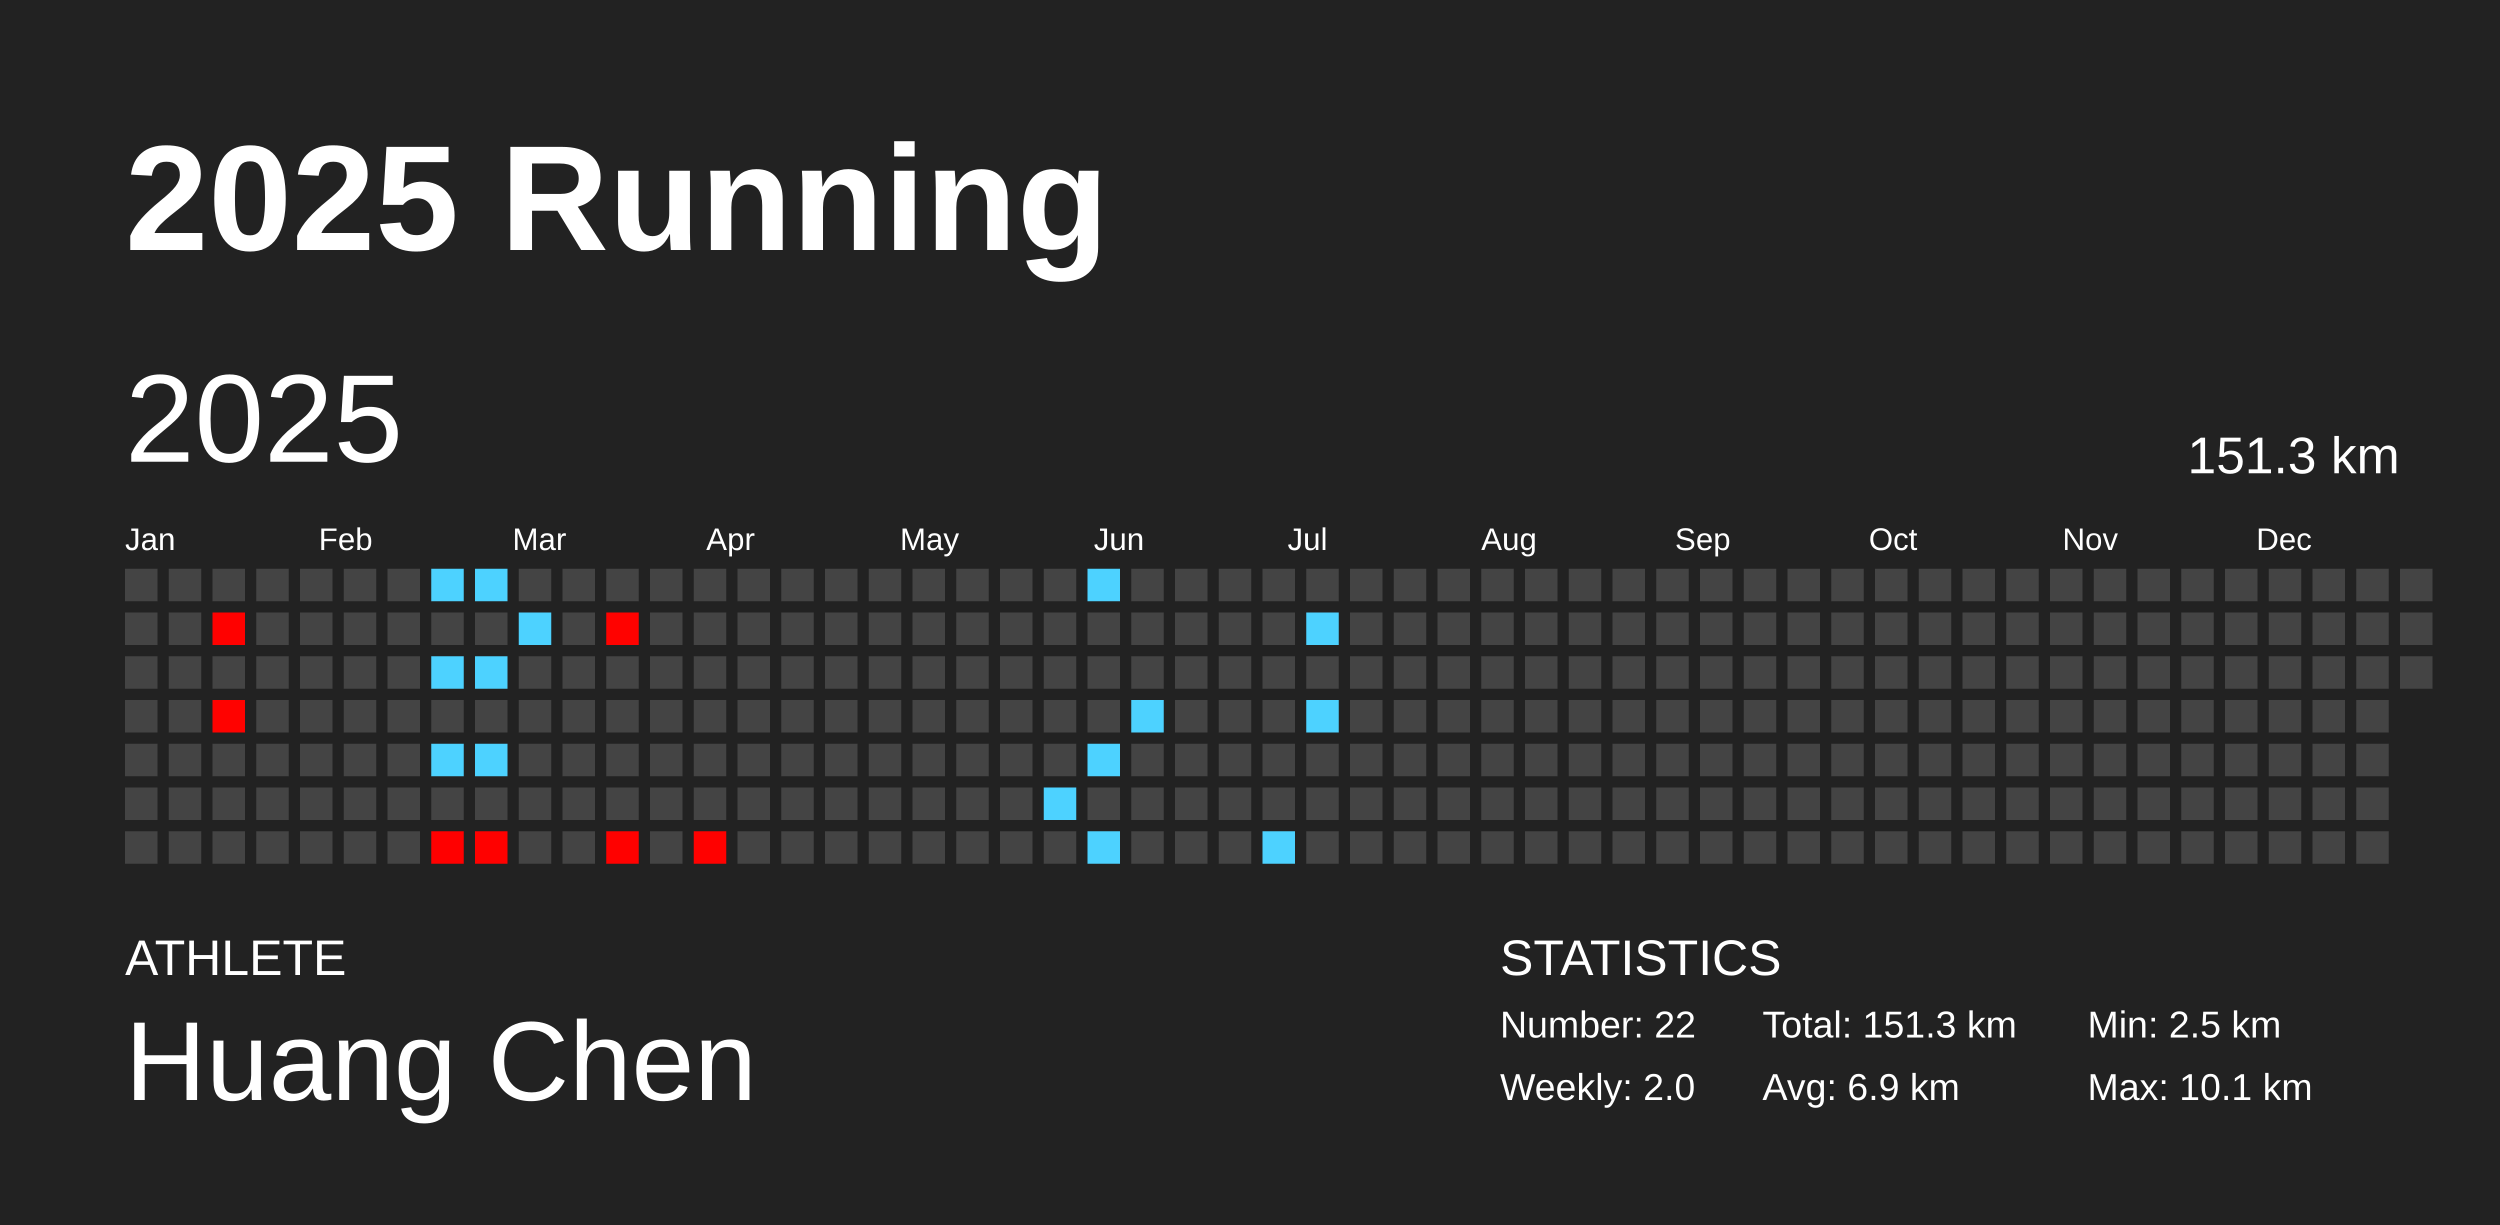
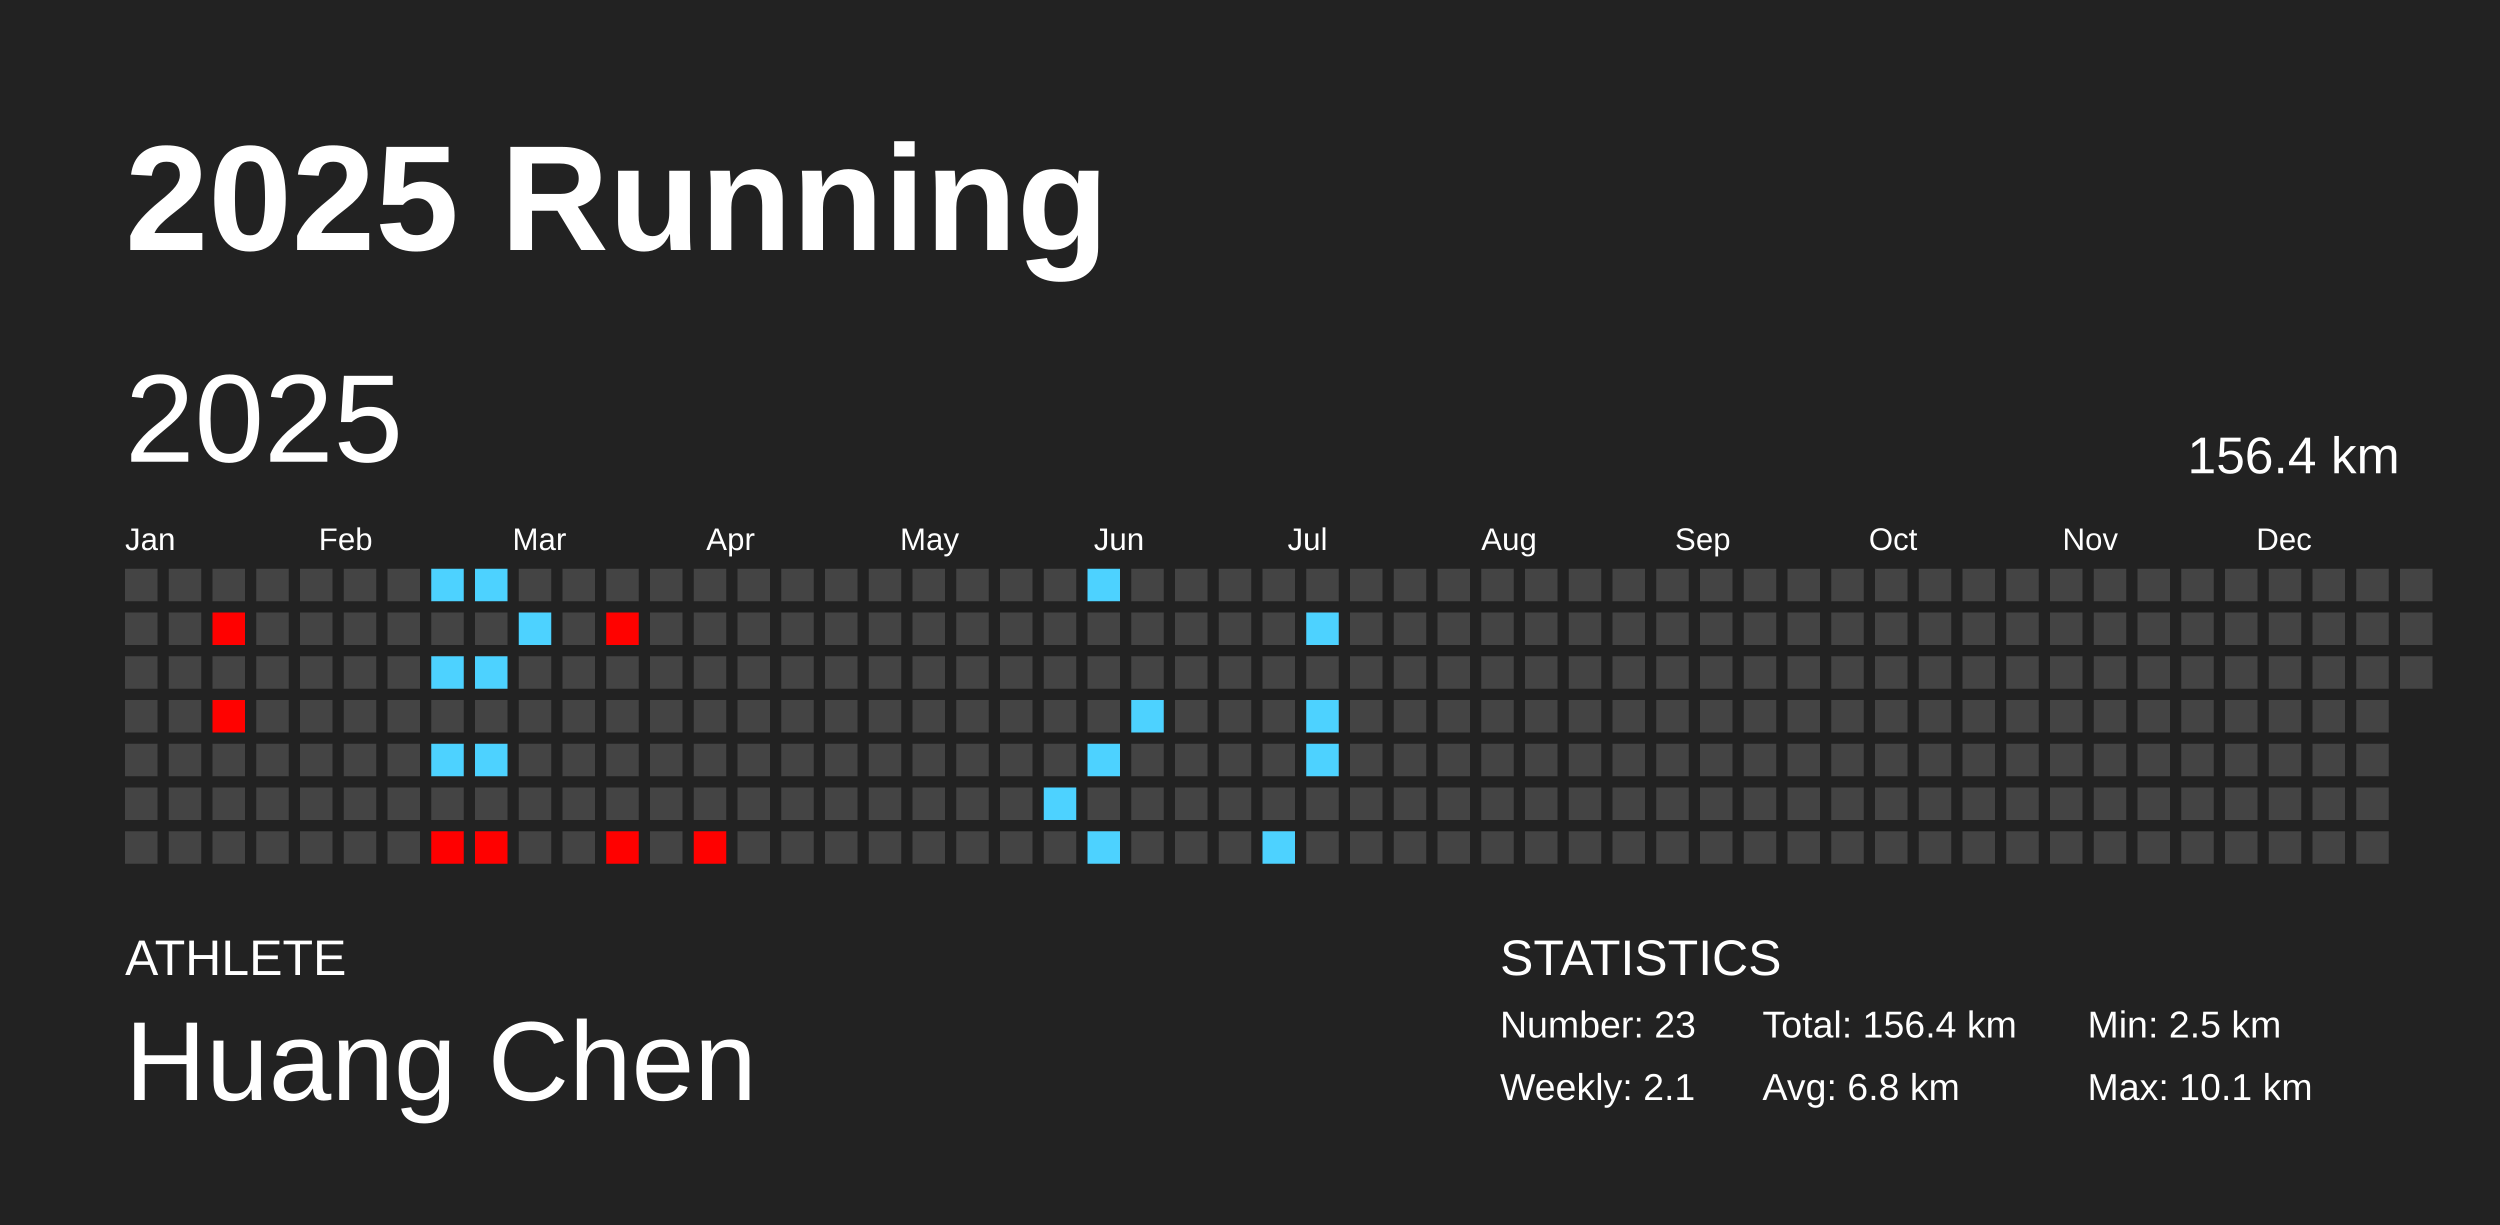
<svg xmlns="http://www.w3.org/2000/svg" baseProfile="full" height="98mm" version="1.1" viewBox="0,0,200,98" width="200mm">
  <defs />
  <rect fill="#222222" height="98" width="200" x="0" y="0" />
  <text fill="#FFFFFF" style="font-size:12px; font-family:Arial; font-weight:bold;" x="10" y="20">2025 Running</text>
  <text fill="#FFFFFF" style="font-size:4px; font-family:Arial" x="10" y="78">ATHLETE</text>
  <text fill="#FFFFFF" style="font-size:9px; font-family:Arial" x="10" y="88">Huang Chen</text>
  <text fill="#FFFFFF" style="font-size:4px; font-family:Arial" x="120" y="78">STATISTICS</text>
-   <text fill="#FFFFFF" style="font-size:3px; font-family:Arial" x="120" y="83">Number: 22</text>
-   <text fill="#FFFFFF" style="font-size:3px; font-family:Arial" x="120" y="88">Weekly: 2.0</text>
-   <text fill="#FFFFFF" style="font-size:3px; font-family:Arial" x="141" y="83">Total: 151.3 km</text>
-   <text fill="#FFFFFF" style="font-size:3px; font-family:Arial" x="141" y="88">Avg: 6.9 km</text>
+   <text fill="#FFFFFF" style="font-size:3px; font-family:Arial" x="120" y="83">Number: 23</text>
+   <text fill="#FFFFFF" style="font-size:3px; font-family:Arial" x="120" y="88">Weekly: 2.1</text>
+   <text fill="#FFFFFF" style="font-size:3px; font-family:Arial" x="141" y="83">Total: 156.4 km</text>
+   <text fill="#FFFFFF" style="font-size:3px; font-family:Arial" x="141" y="88">Avg: 6.8 km</text>
  <text fill="#FFFFFF" style="font-size:3px; font-family:Arial" x="167" y="83">Min: 2.5 km</text>
  <text fill="#FFFFFF" style="font-size:3px; font-family:Arial" x="167" y="88">Max: 10.1 km</text>
  <text dominant-baseline="hanging" fill="#FFFFFF" style="font-size:10.0px; font-family:Arial;" x="10" y="30">2025</text>
-   <text dominant-baseline="hanging" fill="#FFFFFF" style="font-size:4.125px; font-family:Arial;" x="175" y="35">151.3 km</text>
+   <text dominant-baseline="hanging" fill="#FFFFFF" style="font-size:4.125px; font-family:Arial;" x="175" y="35">156.4 km</text>
  <text fill="#FFFFFF" style="font-size:2.5px; font-family:Arial" x="10.0" y="44">Jan</text>
  <text fill="#FFFFFF" style="font-size:2.5px; font-family:Arial" x="25.5" y="44">Feb</text>
  <text fill="#FFFFFF" style="font-size:2.5px; font-family:Arial" x="41.0" y="44">Mar</text>
  <text fill="#FFFFFF" style="font-size:2.5px; font-family:Arial" x="56.5" y="44">Apr</text>
  <text fill="#FFFFFF" style="font-size:2.5px; font-family:Arial" x="72.0" y="44">May</text>
  <text fill="#FFFFFF" style="font-size:2.5px; font-family:Arial" x="87.5" y="44">Jun</text>
  <text fill="#FFFFFF" style="font-size:2.5px; font-family:Arial" x="103.0" y="44">Jul</text>
  <text fill="#FFFFFF" style="font-size:2.5px; font-family:Arial" x="118.5" y="44">Aug</text>
  <text fill="#FFFFFF" style="font-size:2.5px; font-family:Arial" x="134.0" y="44">Sep</text>
  <text fill="#FFFFFF" style="font-size:2.5px; font-family:Arial" x="149.5" y="44">Oct</text>
  <text fill="#FFFFFF" style="font-size:2.5px; font-family:Arial" x="165.0" y="44">Nov</text>
  <text fill="#FFFFFF" style="font-size:2.5px; font-family:Arial" x="180.5" y="44">Dec</text>
  <rect fill="#444444" height="2.6" width="2.6" x="10.0" y="45.5" />
  <rect fill="#444444" height="2.6" width="2.6" x="10.0" y="49.0" />
  <rect fill="#444444" height="2.6" width="2.6" x="10.0" y="52.5" />
  <rect fill="#444444" height="2.6" width="2.6" x="10.0" y="56.0" />
  <rect fill="#444444" height="2.6" width="2.6" x="10.0" y="59.5" />
  <rect fill="#444444" height="2.6" width="2.6" x="10.0" y="63.0" />
  <rect fill="#444444" height="2.6" width="2.6" x="10.0" y="66.5" />
  <rect fill="#444444" height="2.6" width="2.6" x="13.5" y="45.5" />
  <rect fill="#444444" height="2.6" width="2.6" x="13.5" y="49.0" />
  <rect fill="#444444" height="2.6" width="2.6" x="13.5" y="52.5" />
  <rect fill="#444444" height="2.6" width="2.6" x="13.5" y="56.0" />
  <rect fill="#444444" height="2.6" width="2.6" x="13.5" y="59.5" />
  <rect fill="#444444" height="2.6" width="2.6" x="13.5" y="63.0" />
  <rect fill="#444444" height="2.6" width="2.6" x="13.5" y="66.5" />
  <rect fill="#444444" height="2.6" width="2.6" x="17.0" y="45.5" />
  <rect fill="#ff0100" height="2.6" width="2.6" x="17.0" y="49.0" />
  <rect fill="#444444" height="2.6" width="2.6" x="17.0" y="52.5" />
  <rect fill="#ff0200" height="2.6" width="2.6" x="17.0" y="56.0" />
  <rect fill="#444444" height="2.6" width="2.6" x="17.0" y="59.5" />
  <rect fill="#444444" height="2.6" width="2.6" x="17.0" y="63.0" />
  <rect fill="#444444" height="2.6" width="2.6" x="17.0" y="66.5" />
  <rect fill="#444444" height="2.6" width="2.6" x="20.5" y="45.5" />
  <rect fill="#444444" height="2.6" width="2.6" x="20.5" y="49.0" />
  <rect fill="#444444" height="2.6" width="2.6" x="20.5" y="52.5" />
  <rect fill="#444444" height="2.6" width="2.6" x="20.5" y="56.0" />
  <rect fill="#444444" height="2.6" width="2.6" x="20.5" y="59.5" />
  <rect fill="#444444" height="2.6" width="2.6" x="20.5" y="63.0" />
  <rect fill="#444444" height="2.6" width="2.6" x="20.5" y="66.5" />
  <rect fill="#444444" height="2.6" width="2.6" x="24.0" y="45.5" />
  <rect fill="#444444" height="2.6" width="2.6" x="24.0" y="49.0" />
  <rect fill="#444444" height="2.6" width="2.6" x="24.0" y="52.5" />
  <rect fill="#444444" height="2.6" width="2.6" x="24.0" y="56.0" />
  <rect fill="#444444" height="2.6" width="2.6" x="24.0" y="59.5" />
  <rect fill="#444444" height="2.6" width="2.6" x="24.0" y="63.0" />
  <rect fill="#444444" height="2.6" width="2.6" x="24.0" y="66.5" />
  <rect fill="#444444" height="2.6" width="2.6" x="27.5" y="45.5" />
  <rect fill="#444444" height="2.6" width="2.6" x="27.5" y="49.0" />
  <rect fill="#444444" height="2.6" width="2.6" x="27.5" y="52.5" />
  <rect fill="#444444" height="2.6" width="2.6" x="27.5" y="56.0" />
  <rect fill="#444444" height="2.6" width="2.6" x="27.5" y="59.5" />
  <rect fill="#444444" height="2.6" width="2.6" x="27.5" y="63.0" />
  <rect fill="#444444" height="2.6" width="2.6" x="27.5" y="66.5" />
  <rect fill="#444444" height="2.6" width="2.6" x="31.0" y="45.5" />
  <rect fill="#444444" height="2.6" width="2.6" x="31.0" y="49.0" />
  <rect fill="#444444" height="2.6" width="2.6" x="31.0" y="52.5" />
  <rect fill="#444444" height="2.6" width="2.6" x="31.0" y="56.0" />
  <rect fill="#444444" height="2.6" width="2.6" x="31.0" y="59.5" />
  <rect fill="#444444" height="2.6" width="2.6" x="31.0" y="63.0" />
  <rect fill="#444444" height="2.6" width="2.6" x="31.0" y="66.5" />
  <rect fill="#4dd2ff" height="2.6" width="2.6" x="34.5" y="45.5" />
  <rect fill="#444444" height="2.6" width="2.6" x="34.5" y="49.0" />
  <rect fill="#4dd2ff" height="2.6" width="2.6" x="34.5" y="52.5" />
  <rect fill="#444444" height="2.6" width="2.6" x="34.5" y="56.0" />
  <rect fill="#4dd2ff" height="2.6" width="2.6" x="34.5" y="59.5" />
  <rect fill="#444444" height="2.6" width="2.6" x="34.5" y="63.0" />
  <rect fill="#ff0000" height="2.6" width="2.6" x="34.5" y="66.5" />
  <rect fill="#4dd2ff" height="2.6" width="2.6" x="38.0" y="45.5" />
  <rect fill="#444444" height="2.6" width="2.6" x="38.0" y="49.0" />
  <rect fill="#4dd2ff" height="2.6" width="2.6" x="38.0" y="52.5" />
  <rect fill="#444444" height="2.6" width="2.6" x="38.0" y="56.0" />
  <rect fill="#4dd2ff" height="2.6" width="2.6" x="38.0" y="59.5" />
  <rect fill="#444444" height="2.6" width="2.6" x="38.0" y="63.0" />
  <rect fill="#ff0100" height="2.6" width="2.6" x="38.0" y="66.5" />
  <rect fill="#444444" height="2.6" width="2.6" x="41.5" y="45.5" />
  <rect fill="#4dd2ff" height="2.6" width="2.6" x="41.5" y="49.0" />
  <rect fill="#444444" height="2.6" width="2.6" x="41.5" y="52.5" />
  <rect fill="#444444" height="2.6" width="2.6" x="41.5" y="56.0" />
  <rect fill="#444444" height="2.6" width="2.6" x="41.5" y="59.5" />
  <rect fill="#444444" height="2.6" width="2.6" x="41.5" y="63.0" />
  <rect fill="#444444" height="2.6" width="2.6" x="41.5" y="66.5" />
  <rect fill="#444444" height="2.6" width="2.6" x="45.0" y="45.5" />
  <rect fill="#444444" height="2.6" width="2.6" x="45.0" y="49.0" />
  <rect fill="#444444" height="2.6" width="2.6" x="45.0" y="52.5" />
  <rect fill="#444444" height="2.6" width="2.6" x="45.0" y="56.0" />
  <rect fill="#444444" height="2.6" width="2.6" x="45.0" y="59.5" />
  <rect fill="#444444" height="2.6" width="2.6" x="45.0" y="63.0" />
  <rect fill="#444444" height="2.6" width="2.6" x="45.0" y="66.5" />
  <rect fill="#444444" height="2.6" width="2.6" x="48.5" y="45.5" />
  <rect fill="#ff0200" height="2.6" width="2.6" x="48.5" y="49.0" />
  <rect fill="#444444" height="2.6" width="2.6" x="48.5" y="52.5" />
  <rect fill="#444444" height="2.6" width="2.6" x="48.5" y="56.0" />
  <rect fill="#444444" height="2.6" width="2.6" x="48.5" y="59.5" />
  <rect fill="#444444" height="2.6" width="2.6" x="48.5" y="63.0" />
  <rect fill="#ff0100" height="2.6" width="2.6" x="48.5" y="66.5" />
  <rect fill="#444444" height="2.6" width="2.6" x="52.0" y="45.5" />
  <rect fill="#444444" height="2.6" width="2.6" x="52.0" y="49.0" />
  <rect fill="#444444" height="2.6" width="2.6" x="52.0" y="52.5" />
  <rect fill="#444444" height="2.6" width="2.6" x="52.0" y="56.0" />
  <rect fill="#444444" height="2.6" width="2.6" x="52.0" y="59.5" />
  <rect fill="#444444" height="2.6" width="2.6" x="52.0" y="63.0" />
  <rect fill="#444444" height="2.6" width="2.6" x="52.0" y="66.5" />
  <rect fill="#444444" height="2.6" width="2.6" x="55.5" y="45.5" />
  <rect fill="#444444" height="2.6" width="2.6" x="55.5" y="49.0" />
  <rect fill="#444444" height="2.6" width="2.6" x="55.5" y="52.5" />
  <rect fill="#444444" height="2.6" width="2.6" x="55.5" y="56.0" />
  <rect fill="#444444" height="2.6" width="2.6" x="55.5" y="59.5" />
  <rect fill="#444444" height="2.6" width="2.6" x="55.5" y="63.0" />
  <rect fill="#ff0100" height="2.6" width="2.6" x="55.5" y="66.5" />
  <rect fill="#444444" height="2.6" width="2.6" x="59.0" y="45.5" />
  <rect fill="#444444" height="2.6" width="2.6" x="59.0" y="49.0" />
  <rect fill="#444444" height="2.6" width="2.6" x="59.0" y="52.5" />
  <rect fill="#444444" height="2.6" width="2.6" x="59.0" y="56.0" />
  <rect fill="#444444" height="2.6" width="2.6" x="59.0" y="59.5" />
  <rect fill="#444444" height="2.6" width="2.6" x="59.0" y="63.0" />
  <rect fill="#444444" height="2.6" width="2.6" x="59.0" y="66.5" />
  <rect fill="#444444" height="2.6" width="2.6" x="62.5" y="45.5" />
  <rect fill="#444444" height="2.6" width="2.6" x="62.5" y="49.0" />
  <rect fill="#444444" height="2.6" width="2.6" x="62.5" y="52.5" />
  <rect fill="#444444" height="2.6" width="2.6" x="62.5" y="56.0" />
  <rect fill="#444444" height="2.6" width="2.6" x="62.5" y="59.5" />
  <rect fill="#444444" height="2.6" width="2.6" x="62.5" y="63.0" />
  <rect fill="#444444" height="2.6" width="2.6" x="62.5" y="66.5" />
  <rect fill="#444444" height="2.6" width="2.6" x="66.0" y="45.5" />
  <rect fill="#444444" height="2.6" width="2.6" x="66.0" y="49.0" />
  <rect fill="#444444" height="2.6" width="2.6" x="66.0" y="52.5" />
  <rect fill="#444444" height="2.6" width="2.6" x="66.0" y="56.0" />
  <rect fill="#444444" height="2.6" width="2.6" x="66.0" y="59.5" />
  <rect fill="#444444" height="2.6" width="2.6" x="66.0" y="63.0" />
  <rect fill="#444444" height="2.6" width="2.6" x="66.0" y="66.5" />
  <rect fill="#444444" height="2.6" width="2.6" x="69.5" y="45.5" />
  <rect fill="#444444" height="2.6" width="2.6" x="69.5" y="49.0" />
  <rect fill="#444444" height="2.6" width="2.6" x="69.5" y="52.5" />
  <rect fill="#444444" height="2.6" width="2.6" x="69.5" y="56.0" />
  <rect fill="#444444" height="2.6" width="2.6" x="69.5" y="59.5" />
  <rect fill="#444444" height="2.6" width="2.6" x="69.5" y="63.0" />
  <rect fill="#444444" height="2.6" width="2.6" x="69.5" y="66.5" />
  <rect fill="#444444" height="2.6" width="2.6" x="73.0" y="45.5" />
  <rect fill="#444444" height="2.6" width="2.6" x="73.0" y="49.0" />
  <rect fill="#444444" height="2.6" width="2.6" x="73.0" y="52.5" />
  <rect fill="#444444" height="2.6" width="2.6" x="73.0" y="56.0" />
  <rect fill="#444444" height="2.6" width="2.6" x="73.0" y="59.5" />
  <rect fill="#444444" height="2.6" width="2.6" x="73.0" y="63.0" />
  <rect fill="#444444" height="2.6" width="2.6" x="73.0" y="66.5" />
  <rect fill="#444444" height="2.6" width="2.6" x="76.5" y="45.5" />
  <rect fill="#444444" height="2.6" width="2.6" x="76.5" y="49.0" />
  <rect fill="#444444" height="2.6" width="2.6" x="76.5" y="52.5" />
  <rect fill="#444444" height="2.6" width="2.6" x="76.5" y="56.0" />
  <rect fill="#444444" height="2.6" width="2.6" x="76.5" y="59.5" />
  <rect fill="#444444" height="2.6" width="2.6" x="76.5" y="63.0" />
  <rect fill="#444444" height="2.6" width="2.6" x="76.5" y="66.5" />
  <rect fill="#444444" height="2.6" width="2.6" x="80.0" y="45.5" />
  <rect fill="#444444" height="2.6" width="2.6" x="80.0" y="49.0" />
  <rect fill="#444444" height="2.6" width="2.6" x="80.0" y="52.5" />
  <rect fill="#444444" height="2.6" width="2.6" x="80.0" y="56.0" />
  <rect fill="#444444" height="2.6" width="2.6" x="80.0" y="59.5" />
  <rect fill="#444444" height="2.6" width="2.6" x="80.0" y="63.0" />
  <rect fill="#444444" height="2.6" width="2.6" x="80.0" y="66.5" />
  <rect fill="#444444" height="2.6" width="2.6" x="83.5" y="45.5" />
  <rect fill="#444444" height="2.6" width="2.6" x="83.5" y="49.0" />
  <rect fill="#444444" height="2.6" width="2.6" x="83.5" y="52.5" />
  <rect fill="#444444" height="2.6" width="2.6" x="83.5" y="56.0" />
  <rect fill="#444444" height="2.6" width="2.6" x="83.5" y="59.5" />
  <rect fill="#4dd2ff" height="2.6" width="2.6" x="83.5" y="63.0" />
  <rect fill="#444444" height="2.6" width="2.6" x="83.5" y="66.5" />
  <rect fill="#4dd2ff" height="2.6" width="2.6" x="87.0" y="45.5" />
  <rect fill="#444444" height="2.6" width="2.6" x="87.0" y="49.0" />
  <rect fill="#444444" height="2.6" width="2.6" x="87.0" y="52.5" />
  <rect fill="#444444" height="2.6" width="2.6" x="87.0" y="56.0" />
  <rect fill="#4dd2ff" height="2.6" width="2.6" x="87.0" y="59.5" />
  <rect fill="#444444" height="2.6" width="2.6" x="87.0" y="63.0" />
  <rect fill="#4dd2ff" height="2.6" width="2.6" x="87.0" y="66.5" />
  <rect fill="#444444" height="2.6" width="2.6" x="90.5" y="45.5" />
  <rect fill="#444444" height="2.6" width="2.6" x="90.5" y="49.0" />
  <rect fill="#444444" height="2.6" width="2.6" x="90.5" y="52.5" />
  <rect fill="#4dd2ff" height="2.6" width="2.6" x="90.5" y="56.0" />
  <rect fill="#444444" height="2.6" width="2.6" x="90.5" y="59.5" />
  <rect fill="#444444" height="2.6" width="2.6" x="90.5" y="63.0" />
  <rect fill="#444444" height="2.6" width="2.6" x="90.5" y="66.5" />
  <rect fill="#444444" height="2.6" width="2.6" x="94.0" y="45.5" />
  <rect fill="#444444" height="2.6" width="2.6" x="94.0" y="49.0" />
  <rect fill="#444444" height="2.6" width="2.6" x="94.0" y="52.5" />
  <rect fill="#444444" height="2.6" width="2.6" x="94.0" y="56.0" />
  <rect fill="#444444" height="2.6" width="2.6" x="94.0" y="59.5" />
  <rect fill="#444444" height="2.6" width="2.6" x="94.0" y="63.0" />
  <rect fill="#444444" height="2.6" width="2.6" x="94.0" y="66.5" />
  <rect fill="#444444" height="2.6" width="2.6" x="97.5" y="45.5" />
  <rect fill="#444444" height="2.6" width="2.6" x="97.5" y="49.0" />
  <rect fill="#444444" height="2.6" width="2.6" x="97.5" y="52.5" />
  <rect fill="#444444" height="2.6" width="2.6" x="97.5" y="56.0" />
  <rect fill="#444444" height="2.6" width="2.6" x="97.5" y="59.5" />
  <rect fill="#444444" height="2.6" width="2.6" x="97.5" y="63.0" />
  <rect fill="#444444" height="2.6" width="2.6" x="97.5" y="66.5" />
  <rect fill="#444444" height="2.6" width="2.6" x="101.0" y="45.5" />
  <rect fill="#444444" height="2.6" width="2.6" x="101.0" y="49.0" />
  <rect fill="#444444" height="2.6" width="2.6" x="101.0" y="52.5" />
  <rect fill="#444444" height="2.6" width="2.6" x="101.0" y="56.0" />
  <rect fill="#444444" height="2.6" width="2.6" x="101.0" y="59.5" />
  <rect fill="#444444" height="2.6" width="2.6" x="101.0" y="63.0" />
  <rect fill="#4dd2ff" height="2.6" width="2.6" x="101.0" y="66.5" />
  <rect fill="#444444" height="2.6" width="2.6" x="104.5" y="45.5" />
  <rect fill="#4dd2ff" height="2.6" width="2.6" x="104.5" y="49.0" />
  <rect fill="#444444" height="2.6" width="2.6" x="104.5" y="52.5" />
  <rect fill="#4dd2ff" height="2.6" width="2.6" x="104.5" y="56.0" />
-   <rect fill="#444444" height="2.6" width="2.6" x="104.5" y="59.5" />
+   <rect fill="#4dd2ff" height="2.6" width="2.6" x="104.5" y="59.5" />
  <rect fill="#444444" height="2.6" width="2.6" x="104.5" y="63.0" />
  <rect fill="#444444" height="2.6" width="2.6" x="104.5" y="66.5" />
  <rect fill="#444444" height="2.6" width="2.6" x="108.0" y="45.5" />
  <rect fill="#444444" height="2.6" width="2.6" x="108.0" y="49.0" />
  <rect fill="#444444" height="2.6" width="2.6" x="108.0" y="52.5" />
  <rect fill="#444444" height="2.6" width="2.6" x="108.0" y="56.0" />
  <rect fill="#444444" height="2.6" width="2.6" x="108.0" y="59.5" />
  <rect fill="#444444" height="2.6" width="2.6" x="108.0" y="63.0" />
  <rect fill="#444444" height="2.6" width="2.6" x="108.0" y="66.5" />
  <rect fill="#444444" height="2.6" width="2.6" x="111.5" y="45.5" />
  <rect fill="#444444" height="2.6" width="2.6" x="111.5" y="49.0" />
  <rect fill="#444444" height="2.6" width="2.6" x="111.5" y="52.5" />
  <rect fill="#444444" height="2.6" width="2.6" x="111.5" y="56.0" />
  <rect fill="#444444" height="2.6" width="2.6" x="111.5" y="59.5" />
  <rect fill="#444444" height="2.6" width="2.6" x="111.5" y="63.0" />
  <rect fill="#444444" height="2.6" width="2.6" x="111.5" y="66.5" />
  <rect fill="#444444" height="2.6" width="2.6" x="115.0" y="45.5" />
  <rect fill="#444444" height="2.6" width="2.6" x="115.0" y="49.0" />
  <rect fill="#444444" height="2.6" width="2.6" x="115.0" y="52.5" />
  <rect fill="#444444" height="2.6" width="2.6" x="115.0" y="56.0" />
  <rect fill="#444444" height="2.6" width="2.6" x="115.0" y="59.5" />
  <rect fill="#444444" height="2.6" width="2.6" x="115.0" y="63.0" />
  <rect fill="#444444" height="2.6" width="2.6" x="115.0" y="66.5" />
  <rect fill="#444444" height="2.6" width="2.6" x="118.5" y="45.5" />
  <rect fill="#444444" height="2.6" width="2.6" x="118.5" y="49.0" />
  <rect fill="#444444" height="2.6" width="2.6" x="118.5" y="52.5" />
  <rect fill="#444444" height="2.6" width="2.6" x="118.5" y="56.0" />
  <rect fill="#444444" height="2.6" width="2.6" x="118.5" y="59.5" />
  <rect fill="#444444" height="2.6" width="2.6" x="118.5" y="63.0" />
  <rect fill="#444444" height="2.6" width="2.6" x="118.5" y="66.5" />
  <rect fill="#444444" height="2.6" width="2.6" x="122.0" y="45.5" />
  <rect fill="#444444" height="2.6" width="2.6" x="122.0" y="49.0" />
  <rect fill="#444444" height="2.6" width="2.6" x="122.0" y="52.5" />
  <rect fill="#444444" height="2.6" width="2.6" x="122.0" y="56.0" />
  <rect fill="#444444" height="2.6" width="2.6" x="122.0" y="59.5" />
  <rect fill="#444444" height="2.6" width="2.6" x="122.0" y="63.0" />
  <rect fill="#444444" height="2.6" width="2.6" x="122.0" y="66.5" />
  <rect fill="#444444" height="2.6" width="2.6" x="125.5" y="45.5" />
  <rect fill="#444444" height="2.6" width="2.6" x="125.5" y="49.0" />
  <rect fill="#444444" height="2.6" width="2.6" x="125.5" y="52.5" />
  <rect fill="#444444" height="2.6" width="2.6" x="125.5" y="56.0" />
  <rect fill="#444444" height="2.6" width="2.6" x="125.5" y="59.5" />
  <rect fill="#444444" height="2.6" width="2.6" x="125.5" y="63.0" />
  <rect fill="#444444" height="2.6" width="2.6" x="125.5" y="66.5" />
  <rect fill="#444444" height="2.6" width="2.6" x="129.0" y="45.5" />
  <rect fill="#444444" height="2.6" width="2.6" x="129.0" y="49.0" />
  <rect fill="#444444" height="2.6" width="2.6" x="129.0" y="52.5" />
  <rect fill="#444444" height="2.6" width="2.6" x="129.0" y="56.0" />
  <rect fill="#444444" height="2.6" width="2.6" x="129.0" y="59.5" />
  <rect fill="#444444" height="2.6" width="2.6" x="129.0" y="63.0" />
  <rect fill="#444444" height="2.6" width="2.6" x="129.0" y="66.5" />
  <rect fill="#444444" height="2.6" width="2.6" x="132.5" y="45.5" />
  <rect fill="#444444" height="2.6" width="2.6" x="132.5" y="49.0" />
  <rect fill="#444444" height="2.6" width="2.6" x="132.5" y="52.5" />
  <rect fill="#444444" height="2.6" width="2.6" x="132.5" y="56.0" />
  <rect fill="#444444" height="2.6" width="2.6" x="132.5" y="59.5" />
  <rect fill="#444444" height="2.6" width="2.6" x="132.5" y="63.0" />
  <rect fill="#444444" height="2.6" width="2.6" x="132.5" y="66.5" />
  <rect fill="#444444" height="2.6" width="2.6" x="136.0" y="45.5" />
  <rect fill="#444444" height="2.6" width="2.6" x="136.0" y="49.0" />
  <rect fill="#444444" height="2.6" width="2.6" x="136.0" y="52.5" />
  <rect fill="#444444" height="2.6" width="2.6" x="136.0" y="56.0" />
  <rect fill="#444444" height="2.6" width="2.6" x="136.0" y="59.5" />
  <rect fill="#444444" height="2.6" width="2.6" x="136.0" y="63.0" />
  <rect fill="#444444" height="2.6" width="2.6" x="136.0" y="66.5" />
  <rect fill="#444444" height="2.6" width="2.6" x="139.5" y="45.5" />
  <rect fill="#444444" height="2.6" width="2.6" x="139.5" y="49.0" />
  <rect fill="#444444" height="2.6" width="2.6" x="139.5" y="52.5" />
  <rect fill="#444444" height="2.6" width="2.6" x="139.5" y="56.0" />
  <rect fill="#444444" height="2.6" width="2.6" x="139.5" y="59.5" />
  <rect fill="#444444" height="2.6" width="2.6" x="139.5" y="63.0" />
  <rect fill="#444444" height="2.6" width="2.6" x="139.5" y="66.5" />
  <rect fill="#444444" height="2.6" width="2.6" x="143.0" y="45.5" />
  <rect fill="#444444" height="2.6" width="2.6" x="143.0" y="49.0" />
  <rect fill="#444444" height="2.6" width="2.6" x="143.0" y="52.5" />
  <rect fill="#444444" height="2.6" width="2.6" x="143.0" y="56.0" />
  <rect fill="#444444" height="2.6" width="2.6" x="143.0" y="59.5" />
  <rect fill="#444444" height="2.6" width="2.6" x="143.0" y="63.0" />
  <rect fill="#444444" height="2.6" width="2.6" x="143.0" y="66.5" />
  <rect fill="#444444" height="2.6" width="2.6" x="146.5" y="45.5" />
  <rect fill="#444444" height="2.6" width="2.6" x="146.5" y="49.0" />
  <rect fill="#444444" height="2.6" width="2.6" x="146.5" y="52.5" />
  <rect fill="#444444" height="2.6" width="2.6" x="146.5" y="56.0" />
  <rect fill="#444444" height="2.6" width="2.6" x="146.5" y="59.5" />
  <rect fill="#444444" height="2.6" width="2.6" x="146.5" y="63.0" />
  <rect fill="#444444" height="2.6" width="2.6" x="146.5" y="66.5" />
  <rect fill="#444444" height="2.6" width="2.6" x="150.0" y="45.5" />
  <rect fill="#444444" height="2.6" width="2.6" x="150.0" y="49.0" />
  <rect fill="#444444" height="2.6" width="2.6" x="150.0" y="52.5" />
  <rect fill="#444444" height="2.6" width="2.6" x="150.0" y="56.0" />
  <rect fill="#444444" height="2.6" width="2.6" x="150.0" y="59.5" />
  <rect fill="#444444" height="2.6" width="2.6" x="150.0" y="63.0" />
  <rect fill="#444444" height="2.6" width="2.6" x="150.0" y="66.5" />
  <rect fill="#444444" height="2.6" width="2.6" x="153.5" y="45.5" />
  <rect fill="#444444" height="2.6" width="2.6" x="153.5" y="49.0" />
  <rect fill="#444444" height="2.6" width="2.6" x="153.5" y="52.5" />
  <rect fill="#444444" height="2.6" width="2.6" x="153.5" y="56.0" />
  <rect fill="#444444" height="2.6" width="2.6" x="153.5" y="59.5" />
  <rect fill="#444444" height="2.6" width="2.6" x="153.5" y="63.0" />
  <rect fill="#444444" height="2.6" width="2.6" x="153.5" y="66.5" />
  <rect fill="#444444" height="2.6" width="2.6" x="157.0" y="45.5" />
  <rect fill="#444444" height="2.6" width="2.6" x="157.0" y="49.0" />
  <rect fill="#444444" height="2.6" width="2.6" x="157.0" y="52.5" />
  <rect fill="#444444" height="2.6" width="2.6" x="157.0" y="56.0" />
  <rect fill="#444444" height="2.6" width="2.6" x="157.0" y="59.5" />
  <rect fill="#444444" height="2.6" width="2.6" x="157.0" y="63.0" />
  <rect fill="#444444" height="2.6" width="2.6" x="157.0" y="66.5" />
  <rect fill="#444444" height="2.6" width="2.6" x="160.5" y="45.5" />
  <rect fill="#444444" height="2.6" width="2.6" x="160.5" y="49.0" />
  <rect fill="#444444" height="2.6" width="2.6" x="160.5" y="52.5" />
  <rect fill="#444444" height="2.6" width="2.6" x="160.5" y="56.0" />
  <rect fill="#444444" height="2.6" width="2.6" x="160.5" y="59.5" />
  <rect fill="#444444" height="2.6" width="2.6" x="160.5" y="63.0" />
  <rect fill="#444444" height="2.6" width="2.6" x="160.5" y="66.5" />
  <rect fill="#444444" height="2.6" width="2.6" x="164.0" y="45.5" />
  <rect fill="#444444" height="2.6" width="2.6" x="164.0" y="49.0" />
  <rect fill="#444444" height="2.6" width="2.6" x="164.0" y="52.5" />
  <rect fill="#444444" height="2.6" width="2.6" x="164.0" y="56.0" />
  <rect fill="#444444" height="2.6" width="2.6" x="164.0" y="59.5" />
  <rect fill="#444444" height="2.6" width="2.6" x="164.0" y="63.0" />
  <rect fill="#444444" height="2.6" width="2.6" x="164.0" y="66.5" />
  <rect fill="#444444" height="2.6" width="2.6" x="167.5" y="45.5" />
  <rect fill="#444444" height="2.6" width="2.6" x="167.5" y="49.0" />
  <rect fill="#444444" height="2.6" width="2.6" x="167.5" y="52.5" />
  <rect fill="#444444" height="2.6" width="2.6" x="167.5" y="56.0" />
  <rect fill="#444444" height="2.6" width="2.6" x="167.5" y="59.5" />
  <rect fill="#444444" height="2.6" width="2.6" x="167.5" y="63.0" />
  <rect fill="#444444" height="2.6" width="2.6" x="167.5" y="66.5" />
  <rect fill="#444444" height="2.6" width="2.6" x="171.0" y="45.5" />
  <rect fill="#444444" height="2.6" width="2.6" x="171.0" y="49.0" />
  <rect fill="#444444" height="2.6" width="2.6" x="171.0" y="52.5" />
  <rect fill="#444444" height="2.6" width="2.6" x="171.0" y="56.0" />
  <rect fill="#444444" height="2.6" width="2.6" x="171.0" y="59.5" />
  <rect fill="#444444" height="2.6" width="2.6" x="171.0" y="63.0" />
  <rect fill="#444444" height="2.6" width="2.6" x="171.0" y="66.5" />
  <rect fill="#444444" height="2.6" width="2.6" x="174.5" y="45.5" />
  <rect fill="#444444" height="2.6" width="2.6" x="174.5" y="49.0" />
  <rect fill="#444444" height="2.6" width="2.6" x="174.5" y="52.5" />
  <rect fill="#444444" height="2.6" width="2.6" x="174.5" y="56.0" />
  <rect fill="#444444" height="2.6" width="2.6" x="174.5" y="59.5" />
  <rect fill="#444444" height="2.6" width="2.6" x="174.5" y="63.0" />
  <rect fill="#444444" height="2.6" width="2.6" x="174.5" y="66.5" />
  <rect fill="#444444" height="2.6" width="2.6" x="178.0" y="45.5" />
  <rect fill="#444444" height="2.6" width="2.6" x="178.0" y="49.0" />
  <rect fill="#444444" height="2.6" width="2.6" x="178.0" y="52.5" />
  <rect fill="#444444" height="2.6" width="2.6" x="178.0" y="56.0" />
  <rect fill="#444444" height="2.6" width="2.6" x="178.0" y="59.5" />
  <rect fill="#444444" height="2.6" width="2.6" x="178.0" y="63.0" />
  <rect fill="#444444" height="2.6" width="2.6" x="178.0" y="66.5" />
  <rect fill="#444444" height="2.6" width="2.6" x="181.5" y="45.5" />
  <rect fill="#444444" height="2.6" width="2.6" x="181.5" y="49.0" />
  <rect fill="#444444" height="2.6" width="2.6" x="181.5" y="52.5" />
  <rect fill="#444444" height="2.6" width="2.6" x="181.5" y="56.0" />
  <rect fill="#444444" height="2.6" width="2.6" x="181.5" y="59.5" />
  <rect fill="#444444" height="2.6" width="2.6" x="181.5" y="63.0" />
  <rect fill="#444444" height="2.6" width="2.6" x="181.5" y="66.5" />
  <rect fill="#444444" height="2.6" width="2.6" x="185.0" y="45.5" />
  <rect fill="#444444" height="2.6" width="2.6" x="185.0" y="49.0" />
  <rect fill="#444444" height="2.6" width="2.6" x="185.0" y="52.5" />
  <rect fill="#444444" height="2.6" width="2.6" x="185.0" y="56.0" />
  <rect fill="#444444" height="2.6" width="2.6" x="185.0" y="59.5" />
  <rect fill="#444444" height="2.6" width="2.6" x="185.0" y="63.0" />
  <rect fill="#444444" height="2.6" width="2.6" x="185.0" y="66.5" />
  <rect fill="#444444" height="2.6" width="2.6" x="188.5" y="45.5" />
  <rect fill="#444444" height="2.6" width="2.6" x="188.5" y="49.0" />
  <rect fill="#444444" height="2.6" width="2.6" x="188.5" y="52.5" />
  <rect fill="#444444" height="2.6" width="2.6" x="188.5" y="56.0" />
  <rect fill="#444444" height="2.6" width="2.6" x="188.5" y="59.5" />
  <rect fill="#444444" height="2.6" width="2.6" x="188.5" y="63.0" />
  <rect fill="#444444" height="2.6" width="2.6" x="188.5" y="66.5" />
  <rect fill="#444444" height="2.6" width="2.6" x="192.0" y="45.5" />
  <rect fill="#444444" height="2.6" width="2.6" x="192.0" y="49.0" />
  <rect fill="#444444" height="2.6" width="2.6" x="192.0" y="52.5" />
</svg>
